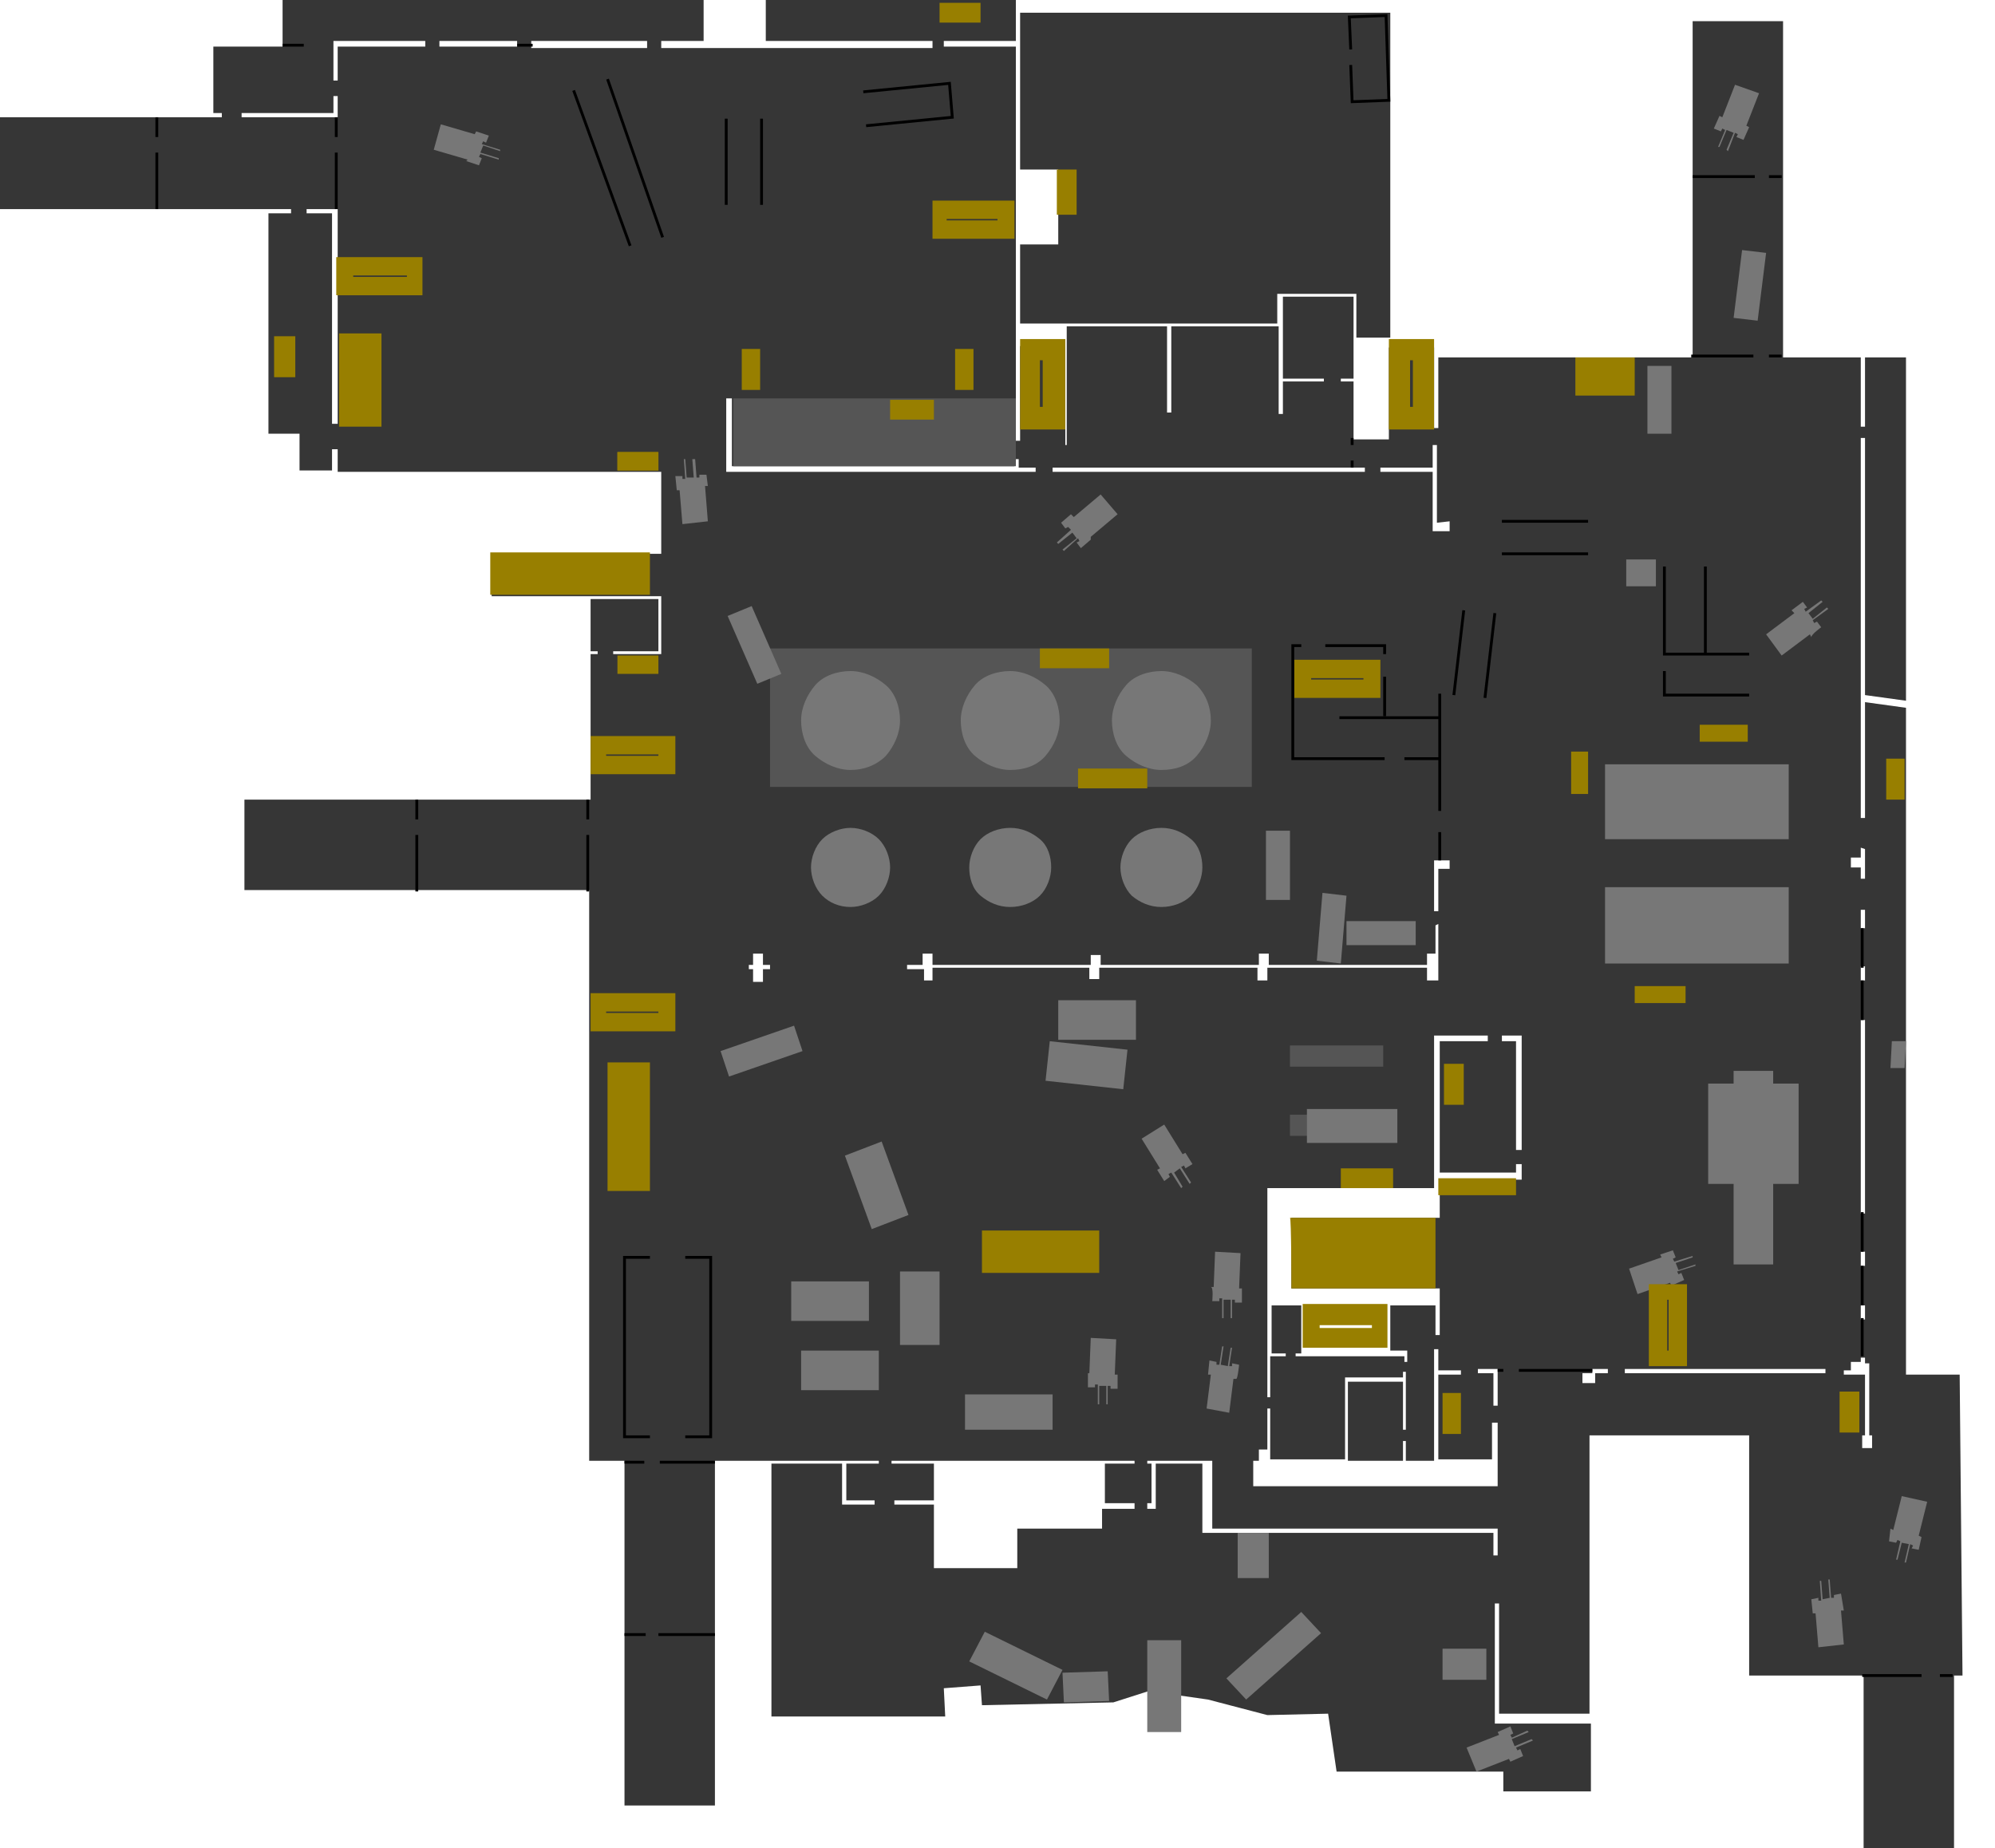
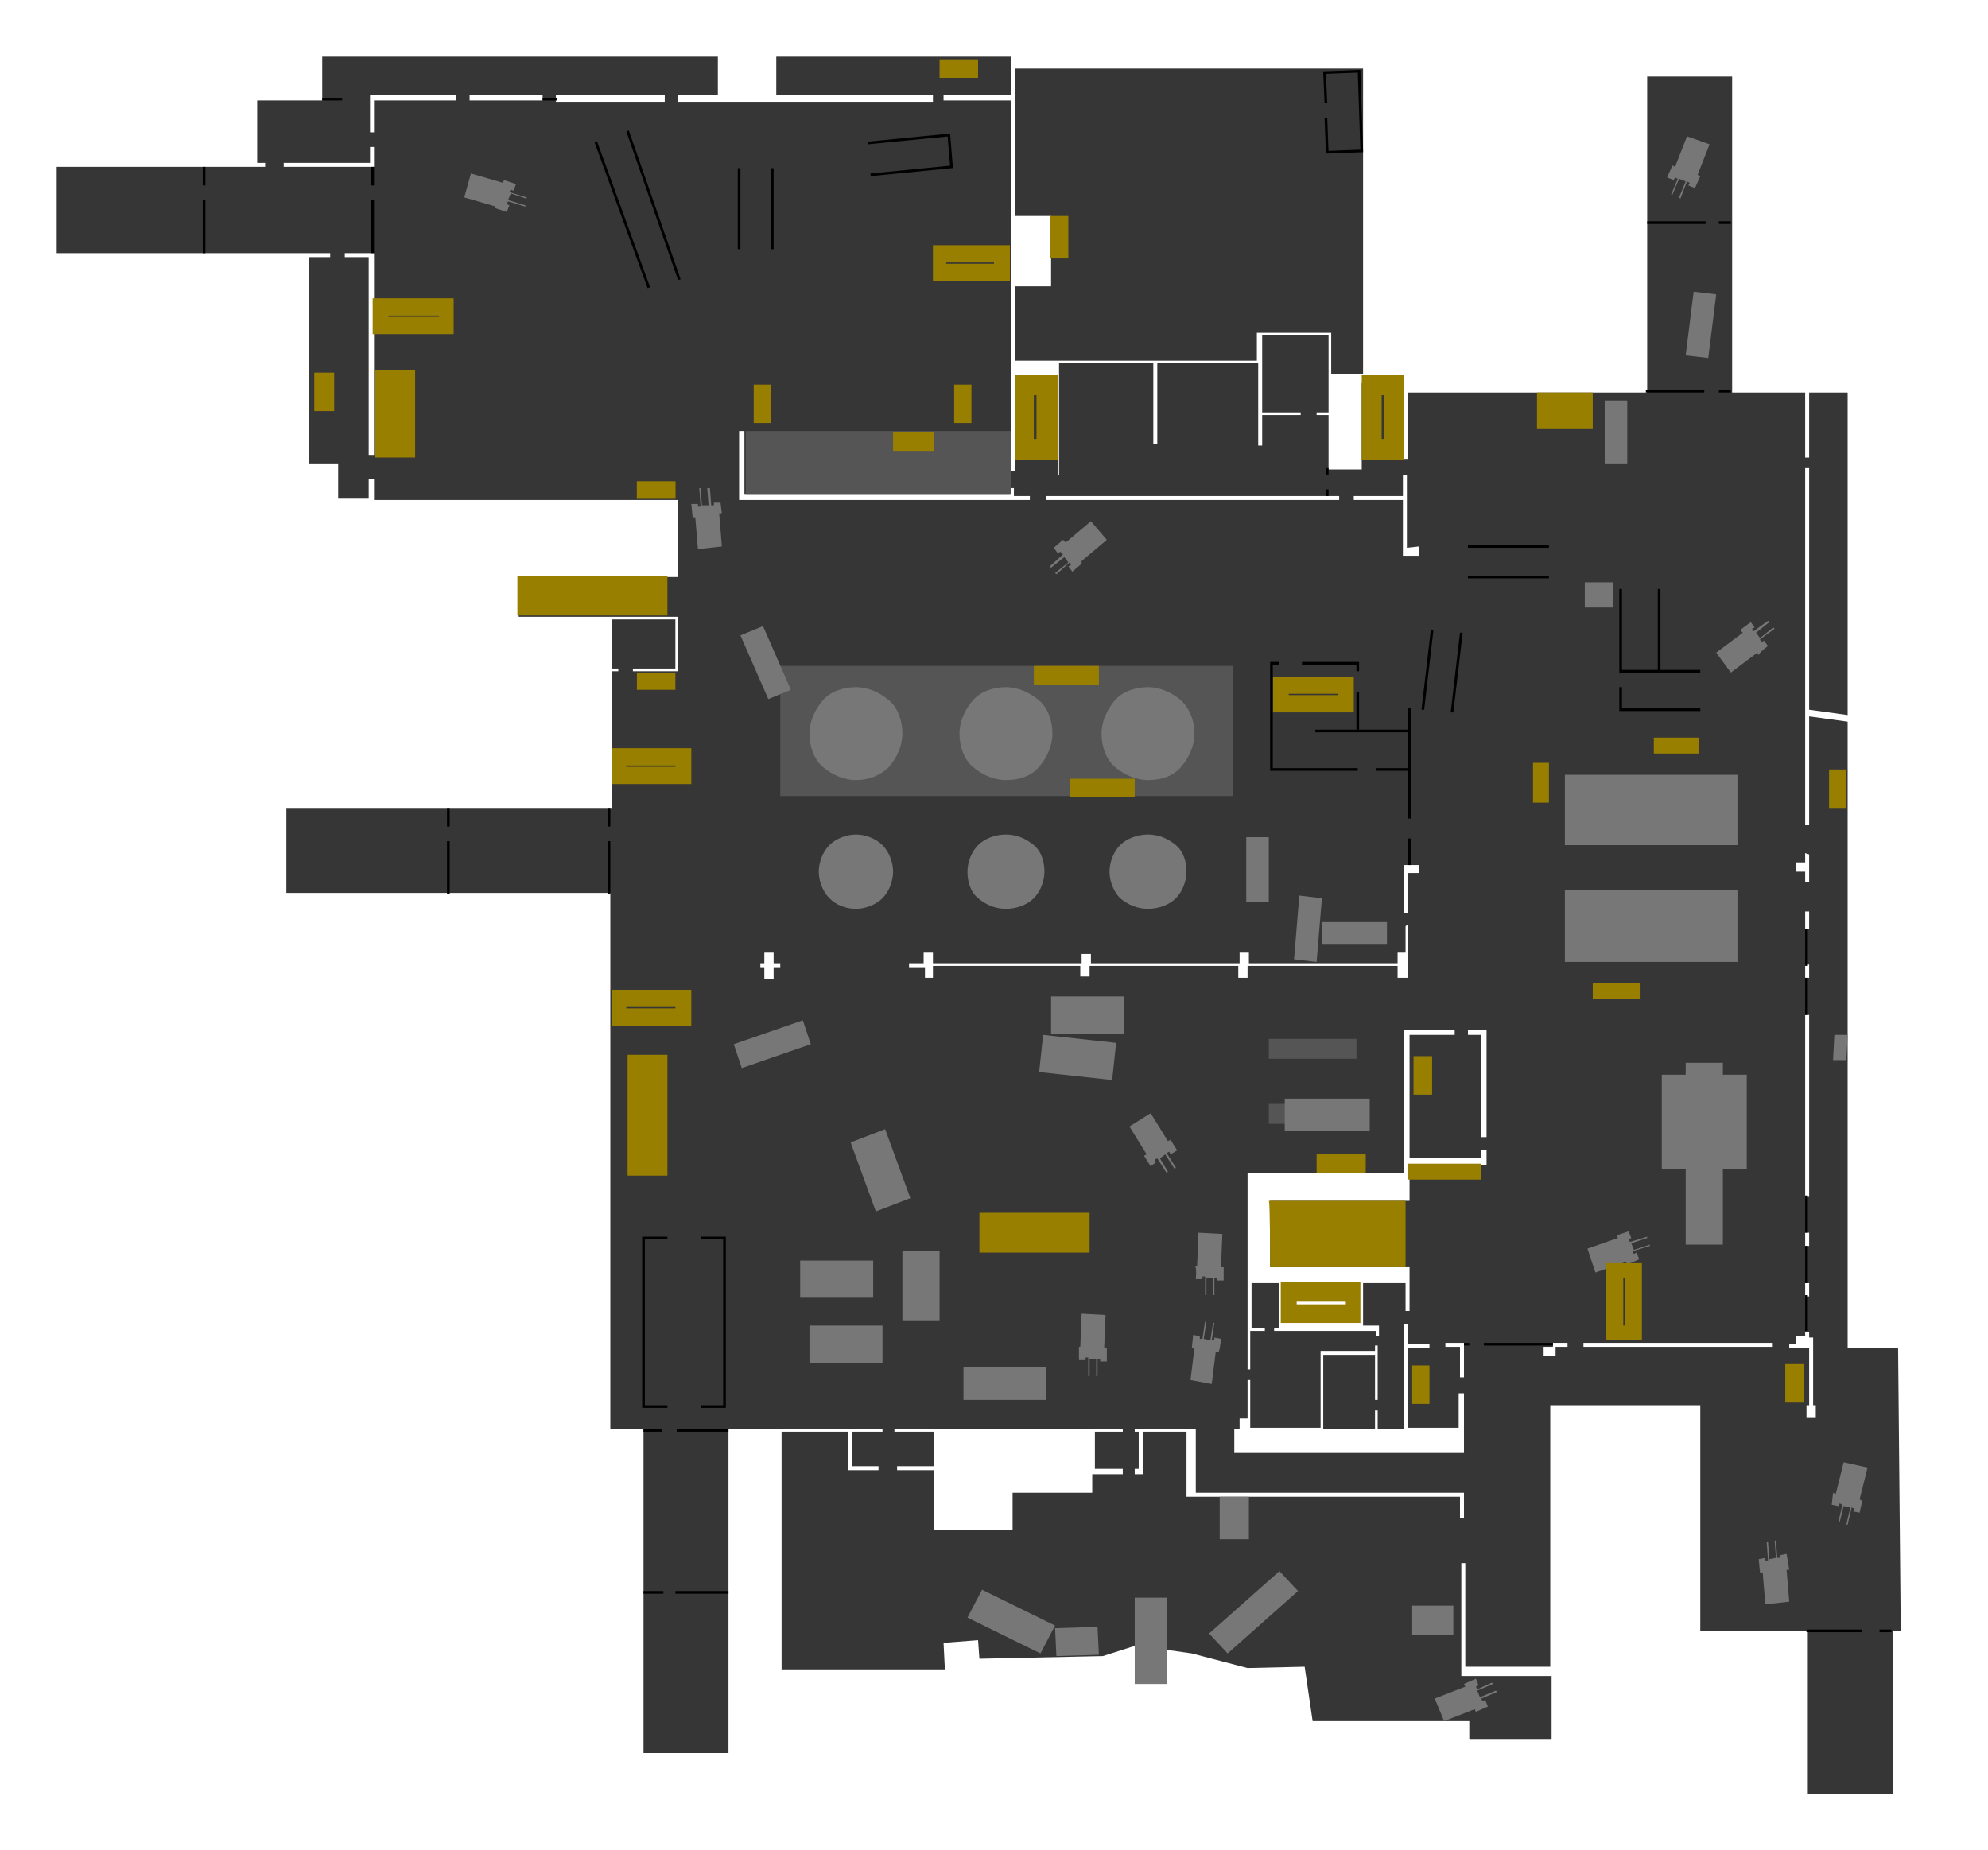
- <svg xmlns="http://www.w3.org/2000/svg" version="1.1" id="Discord.gg-_x40_marazm" x="0px" y="0px" viewBox="0 0 141.2 130.8" style="enable-background:new 0 0 141.2 130.8;" xml:space="preserve">
-   <style type="text/css">
- 	.st0{fill:#363636;}
- 	.st1{fill:#555555;}
- 	.st2{fill:#777777;}
- 	.st3{fill:#987F00;}
- 	.st4{fill:none;stroke:#000000;stroke-width:0.2;}
- </style>
+ <svg xmlns="http://www.w3.org/2000/svg" id="Discord.gg-_x40_marazm" version="1.1" viewBox="0 0 898.46 836.06">
+   <defs>
+     <style>
+       .st0 {
+         fill: #777;
+       }
+ 
+       .st1 {
+         fill: none;
+         stroke: #000;
+         stroke-width: 1.2px;
+       }
+ 
+       .st2 {
+         fill: #987f00;
+       }
+ 
+       .st3 {
+         fill: #363636;
+       }
+ 
+       .st4 {
+         fill: #555;
+       }
+     </style>
+   </defs>
  <g id="Ground_Floor">
    <g id="Floor">
-       <path class="st0" d="M138.7,97.3h-3.8V50.1l-2.9-0.4v8.2h-0.3V41.4V31h0.3v18.2l2.9,0.4V25.3H132v4.9h-0.3v-4.9h-5.5V1.5h-6.4    v23.8h-18v5h-0.3v-5.7h-3.2v6.5h-2.5V27h-0.9v-0.2h0.9v-5.8h-5v5.8h2.9V27h-2.9v2.3h-0.3v-6.2h-7.6v6.1h-0.3v-6.1h-7.1v8.4h-0.1    v-7h-3.2v6.7h-0.3V3.3h-5.1V2.9h5.1V0H54.2v2.9h11.8v0.5h-6.5H46.8V2.9h3V0H20v3.3h-4.9V8h0.6v0.3H0v6.5h20.6v0.3H19v15.6h2.2v2.6    h2.3v-1.5h0.4v1.6h11.4h11.5v5.8h-6l-6,0v3h6h6v4.1h-3.4v-0.2h3.2v-3.7h-4.8v3.7h0.5v0.2h-0.5v10.3H17.3V63h24.4l0,20.3v20.1h2.5    v24.4h6.4v-24.4h11.6v0.2h-2.3v2.6h2v0.3h-2.3v-2.9h-5v17.9h12.3l-0.1-2l2.6-0.2l0.1,1.4l9.3-0.2l2.5-0.8l4.2,0.6l4.2,1.1l4.3-0.1    l0.6,4.1h11.8v1.4h6.2V122h-6.8v-8.5h0.3v7.8h6.4l0-19.7h5.7l5.6,0l0,8.5v8.5h8.1v12.3h6.4v-12.3h0.6L138.7,97.3L138.7,97.3z     M132.5,101.6v0.9h-0.7v-0.9h0.2v-4.3h-1.5V97h0.5v-0.6h0.7v-0.3h0.3v0.4h0.3V99l0,2.6H132.5L132.5,101.6z M132,60.1v2.1h-0.3    v-0.8H131v-0.7h0.7v-0.7L132,60.1L132,60.1z M132,64.4v1.3h-0.3v-1.3H132z M132,68.4v1h-0.3v-1H132z M132,72.2v13.7h-0.3V72.2H132    z M132,88.6v1h-0.3v-1H132z M132,92.4v1l-0.3,0v-1L132,92.4L132,92.4z M129.2,96.9v0.3h-14.2v-0.3h7.1L129.2,96.9L129.2,96.9z     M113.8,96.9v0.3h-0.9v0.7H112v-0.7h0.7v-0.3H113.8L113.8,96.9z M107.7,82.4l0,1.1h-3l-2.8,0v2.7H91.4v5h10.5v3.3h-0.3v-2.1h-3.2    v3.2h1.2v0.8h-0.2v-0.4h-7.7v-0.2h0.4v-3.4H90v3.4H91v0.2h-1.1v2.9h-0.2V84.1h11.8V73.3h3.8v0.4h-3.4V83h5.4v-0.6L107.7,82.4    L107.7,82.4z M107.7,73.3l0,8.1h-0.4v-7.7h-1v-0.4L107.7,73.3L107.7,73.3z M106,96.9v2.6h-0.3v-2.3h-1.1v-0.3    C104.6,96.9,106,96.9,106,96.9z M106,100.7v4.5H88.7v-1.8h0.4v-0.8h0.6v-2.9h0.2v3.6h5.3v-5.8h4.1v-0.4h0.2v4.1h-0.2v-3.4h-3.9    v5.6h3.9V102h0.2v1.4h2v-7.9h0.3v1.5h1.6v0.3h-1.6v6h3.8v-2.6H106L106,100.7z M106,108.2v1.9h-0.3v-1.6H85.1v-4.9h-3.3v3.2h-0.6    v-0.4h0.3v-2.8h-0.3v-0.2h4.6v2.6v2.2L106,108.2L106,108.2z M102.6,36.9v0.7l-0.6,0h-0.6v-4.2h-3.7v-0.3h3.7v-1.6h0.3v5.5    L102.6,36.9L102.6,36.9z M102.6,60.8v0.7h-0.8v3h-0.3v-3.6H102.6L102.6,60.8z M101.8,65.4v4H101v-0.9H89.7v0.9h-0.7v-0.9H77.8v0.8    h-0.7v-0.8H66v0.9l-0.3,0h-0.3V69v-0.4h-1.2v-0.3h1.1v-0.8H66v0.8h11.2v-0.7h0.7v0.7h11.2v-0.8h0.7v0.8H101v-0.8h0.6v-2    L101.8,65.4L101.8,65.4z M98.4,0.9H72.2V12h2.7v5.3h-2.7v5.6h18.2v-2.1H96v3.1h2.4C98.4,23.8,98.4,0.9,98.4,0.9z M96.6,33.1v0.3    H74.5v-0.3h3h16.2H96.6z M80.3,103.4v0.2h-2.1v2.8h2.1v0.4H78v1.4h-6v2.8h-5.9v-4.5h-2.8v-0.3h2.8v-2.6h-3v-0.2h5.1    C68.2,103.4,80.3,103.4,80.3,103.4z M73.3,33.1v0.3h-0.7l-0.7,0l-10.2,0H51.4v-5.2l0.2,0h0.2V33h20v-0.5h0.3v0.6H73.3z M54.5,68.3    v0.3H54v0.9h-0.7v-0.9h-0.3v-0.3h0.3v-0.8H54v0.8H54.5z M45.8,2.9v0.5h-4.1h-4.1V2.9L45.8,2.9L45.8,2.9z M36.6,2.9v0.4h-5.5V2.9    H36.6z M30.1,2.9v0.4H27h-3.1v2.4h-0.3V2.9L30.1,2.9L30.1,2.9z M23.9,6.8v1.5h-6.8V8h6.5V6.8L23.9,6.8L23.9,6.8z M23.9,14.8V30    h-0.4V15.1h-1.8v-0.3L23.9,14.8L23.9,14.8z" />
+       <path class="st3" d="M857.83,609.43h-22.8v-283.2l-17.4-2.4v49.2h-1.8v-161.4h1.8v109.2l17.4,2.4v-145.8h-17.4v29.4h-1.8v-29.4h-33V34.63h-38.4v142.8h-108v30h-1.8v-34.2h-19.2v39h-15v-24.6h-5.4v-1.2h5.4v-34.8h-30v34.8h17.4v1.2h-17.4v13.8h-1.8v-37.2h-45.6v36.6h-1.8v-36.6h-42.6v50.4h-.6v-42h-19.2v40.2h-1.8V45.43h-30.6v-2.4h30.6v-17.4h-106.2v17.4h70.8v3h-115.2v-3h18v-17.4h-178.8v19.8h-29.4v28.2h3.6v1.8H25.63v39h123.6v1.8h-9.6v93.6h13.2v15.6h13.8v-9h2.4v9.6h137.4v34.8h-72v18h72v24.6h-20.4v-1.2h19.2v-22.2h-28.8v22.2h3v1.2h-3v61.8h-147v38.4h146.4v242.4h15v146.4h38.4v-146.4h69.6v1.2h-13.8v15.6h12v1.8h-13.8v-17.4h-30v107.4h73.8l-.6-12,15.6-1.2.6,8.4,55.8-1.2,15-4.8,25.2,3.6,25.2,6.6,25.8-.6,3.6,24.6h70.8v8.4h37.2v-28.8h-40.8v-51h1.8v46.8h38.4v-118.2h67.8v102h48.6v73.8h38.4v-73.8h3.6l-1.2-127.8h0ZM820.63,635.23v5.4h-4.2v-5.4h1.2v-25.8h-9v-1.8h3v-3.6h4.2v-1.8h1.8v2.4h1.8v30.6h1.2ZM817.63,386.23v12.6h-1.8v-4.8h-4.2v-4.2h4.2v-4.2l1.8.6h0ZM817.63,412.03v7.8h-1.8v-7.8h1.8ZM817.63,436.03v6h-1.8v-6h1.8ZM817.63,458.83v82.2h-1.8v-82.2h1.8ZM817.63,557.23v6h-1.8v-6h1.8ZM817.63,580.03v6h-1.8v-6h1.8ZM800.83,607.03v1.8h-85.2v-1.8h85.2ZM708.43,607.03v1.8h-5.4v4.2h-5.4v-4.2h4.2v-1.8h6.6ZM671.83,520.03v6.6h-34.8v16.2h-63v30h63v19.8h-1.8v-12.6h-19.2v19.2h7.2v4.8h-1.2v-2.4h-46.2v-1.2h2.4v-20.4h-12.6v20.4h6v1.2h-6.6v17.4h-1.2v-88.8h70.8v-64.8h22.8v2.4h-20.4v55.8h32.4v-3.6h2.4ZM671.83,465.43v48.6h-2.4v-46.2h-6v-2.4h8.4ZM661.63,607.03v15.6h-1.8v-13.8h-6.6v-1.8s8.4,0,8.4,0ZM661.63,629.83v27h-103.8v-10.8h2.4v-4.8h3.6v-17.4h1.2v21.6h31.8v-34.8h24.6v-2.4h1.2v24.6h-1.2v-20.4h-23.4v33.6h23.4v-8.4h1.2v8.4h12v-47.4h1.8v9h9.6v1.8h-9.6v36h22.8v-15.6h2.4ZM661.63,674.83v11.4h-1.8v-9.6h-123.6v-29.4h-19.8v19.2h-3.6v-2.4h1.8v-16.8h-1.8v-1.2h27.6v28.8h121.2ZM641.23,247.03v4.2h-7.2v-25.2h-22.2v-1.8h22.2v-9.6h1.8v33l5.4-.6h0ZM641.23,390.43v4.2h-4.8v18h-1.8v-21.6h6.6v-.6ZM636.43,418.03v24h-4.8v-5.4h-67.8v5.4h-4.2v-5.4h-67.2v4.8h-4.2v-4.8h-66.6v5.4h-3.6v-4.8h-7.2v-1.8h6.6v-4.8h4.2v4.8h67.2v-4.2h4.2v4.2h67.2v-4.8h4.2v4.8h67.2v-4.8h3.6v-12l1.2-.6h0ZM616.03,31.03h-157.2v66.6h16.2v31.8h-16.2v33.6h109.2v-12.6h33.6v18.6h14.4V31.03ZM605.23,224.23v1.8h-132.6v-1.8h132.6ZM507.43,646.03v1.2h-12.6v16.8h12.6v2.4h-13.8v8.4h-36v16.8h-35.4v-27h-16.8v-1.8h16.8v-15.6h-18v-1.2h30.6s72.6,0,72.6,0ZM465.43,224.23v1.8h-131.4v-31.2h2.4v28.8h120v-3h1.8v3.6h7.2ZM352.63,435.43v1.8h-3v5.4h-4.2v-5.4h-1.8v-1.8h1.8v-4.8h4.2v4.8h3ZM300.43,43.03v3h-49.2v-3h49.2ZM245.23,43.03v2.4h-33v-2.4h33ZM206.23,43.03v2.4h-37.2v14.4h-1.8v-16.8h39ZM169.03,66.43v9h-40.8v-1.8h39v-7.2h1.8ZM169.03,114.43v91.2h-2.4v-89.4h-10.8v-1.8h13.2Z" />
    </g>
    <g id="Ledge">
-       <path class="st1" d="M88.6,45.9v9.8H54.5v-9.8H88.6z" />
-       <path class="st1" d="M97.9,78.9v1.5h-6.6v-1.5H97.9z" />
-       <path class="st1" d="M97.9,74v1.5h-6.6V74H97.9z" />
-       <path class="st1" d="M71.9,33h-20v-4.8h20V33z" />
+       <path class="st4" d="M557.23,301.03v58.8h-204.6v-58.8h204.6Z" />
+       <path class="st4" d="M613.03,499.03v9h-39.6v-9h39.6Z" />
+       <path class="st4" d="M613.03,469.63v9h-39.6v-9h39.6Z" />
+       <path class="st4" d="M457.03,223.63h-120v-28.8h120v28.8Z" />
    </g>
    <g id="Obstacles">
-       <path class="st2" d="M118.3,25.9v4.8h-1.7v-4.8H118.3z" />
-       <path class="st2" d="M126.6,62.8v5.4h-13v-5.4C113.6,62.8,126.6,62.8,126.6,62.8z" />
-       <path class="st2" d="M117.2,39.6v1.9h-2.1v-1.9H117.2z" />
-       <path class="st2" d="M80.4,70.8v2.8h-5.5v-2.8H80.4z" />
-       <path class="st2" d="M79.8,74.3l-0.3,2.8L74,76.5l0.3-2.8L79.8,74.3z" />
-       <path class="st2" d="M64.3,86l-2.6,1l-1.9-5.2l2.6-1L64.3,86z" />
-       <path class="st2" d="M61.5,90.7v2.8H56v-2.8H61.5z" />
-       <path class="st2" d="M62.2,95.6v2.8h-5.5v-2.8H62.2z" />
-       <path class="st2" d="M66.5,90v5.2h-2.8V90H66.5z" />
-       <path class="st2" d="M74.5,101.2v-2.5h-6.2v2.5H74.5z" />
-       <path class="st2" d="M51.6,76.2l5.2-1.8l-0.6-1.8L51,74.4L51.6,76.2z" />
-       <path class="st2" d="M53.6,48.4l-2.1-4.8l1.7-0.7l2.1,4.8L53.6,48.4z" />
-       <path class="st2" d="M134.9,73.7c0,0.2-0.1,1.9-0.1,1.9l-1,0l0.1-1.9L134.9,73.7z" />
-       <path class="st2" d="M124.4,22.7l-1.7-0.2l0.6-4.8l1.7,0.2L124.4,22.7z" />
-       <path class="st2" d="M89.6,58.8l0,4.9h1.7l0-4.9L89.6,58.8L89.6,58.8z" />
-       <path class="st2" d="M94.9,68.2l0.4-4.8l-1.7-0.2L93.2,68L94.9,68.2z" />
-       <path class="st2" d="M100.2,65.2l-4.9,0v1.7l4.9,0L100.2,65.2L100.2,65.2z" />
-       <path class="st2" d="M126.6,54.1v5.3h-13v-5.3H126.6z" />
-       <path class="st2" d="M87.7,96.6l-0.5-0.1l0,0.2l-0.2,0l0.2-1.3l-0.1,0l-0.2,1.3l-0.5-0.1l0.2-1.3l-0.1,0l-0.2,1.3l-0.2,0l0-0.2    l-0.5-0.1l-0.1,1l0.2,0l-0.3,2.4L87,100l0.3-2.4l0.2,0C87.6,97.6,87.7,96.6,87.7,96.6z" />
-       <path class="st2" d="M77,98.2h0.5V98h0.2l0,1.4h0.1l0-1.3h0.5l0,1.3h0.1l0-1.3h0.2v0.2l0.5,0l0-1h-0.2l0.1-2.5l-1.8-0.1l-0.1,2.5    H77C77,97.3,77,98.2,77,98.2z" />
-       <path class="st2" d="M85.8,92.1h0.5v-0.2h0.2l0,1.4h0.1l0-1.3h0.5l0,1.3h0.1l0-1.3h0.2v0.2l0.5,0l0-1h-0.2l0.1-2.5l-1.8-0.1    l-0.1,2.5h-0.2C85.9,91.1,85.8,92.1,85.8,92.1z" />
-       <path class="st2" d="M82.4,83.6l0.4-0.3l-0.1-0.2l0.2-0.1l0.7,1.1l0.1-0.1L83.1,83l0.4-0.3l0.7,1.1l0.1-0.1l-0.7-1.1l0.2-0.1    l0.1,0.2l0.5-0.3l-0.5-0.8l-0.2,0.1l-1.3-2.1l-1.6,1l1.3,2.1l-0.2,0.1L82.4,83.6L82.4,83.6z" />
-       <path class="st2" d="M50,33.6l-0.5,0l0,0.2l-0.2,0l-0.1-1.3H49l0.1,1.3l-0.5,0l-0.1-1.3h-0.1l0.1,1.4l-0.2,0l0-0.2l-0.5,0l0.1,1    l0.2,0l0.2,2.4l1.8-0.2l-0.2-2.5l0.2,0L50,33.6L50,33.6z" />
-       <path class="st2" d="M33.9,11.7l0.2-0.5l-0.2-0.1l0.1-0.2l1.3,0.4l0-0.1L34,10.8l0.2-0.5l1.2,0.4l0-0.1l-1.3-0.4l0.1-0.2l0.2,0.1    l0.2-0.5l-0.9-0.3l-0.1,0.2l-2.4-0.7l-0.5,1.8l2.4,0.7L33,11.4L33.9,11.7L33.9,11.7z" />
-       <path class="st2" d="M130.3,112.8l-0.5,0.1l0,0.2l-0.2,0l-0.1-1.3h-0.1l0.1,1.3l-0.5,0.1l-0.1-1.3h-0.1l0.1,1.4l-0.2,0l0-0.2    l-0.5,0.1l0.1,1l0.2,0l0.2,2.4l1.8-0.2l-0.2-2.4l0.2,0L130.3,112.8L130.3,112.8z" />
-       <path class="st2" d="M133.7,109.1l0.5,0.1l0.1-0.2l0.2,0.1l-0.3,1.3l0.1,0l0.3-1.2l0.5,0.1l-0.3,1.3l0.1,0l0.3-1.3l0.2,0.1    l-0.1,0.2l0.5,0.1l0.2-0.9l-0.2-0.1l0.6-2.4l-1.8-0.4l-0.6,2.4l-0.2-0.1L133.7,109.1L133.7,109.1z" />
-       <path class="st2" d="M98.9,78.5v2.4h-6.4v-2.4H98.9z" />
-       <path class="st2" d="M75.1,37l0.3,0.4l0.2-0.1l0.2,0.2l-1,0.9l0.1,0.1l1-0.8l0.3,0.4l-1,0.8l0.1,0.1l1-0.9l0.1,0.2l-0.2,0.1    l0.3,0.4l0.7-0.6L77.2,38l1.9-1.6L77.9,35L76,36.6l-0.2-0.2L75.1,37L75.1,37z" />
-       <path class="st2" d="M121.3,9.1l0.5,0.2l0.1-0.2l0.2,0.1l-0.5,1.2l0.1,0l0.5-1.2l0.5,0.2l-0.5,1.2l0.1,0.1l0.5-1.3l0.2,0.1    l-0.1,0.2l0.5,0.2l0.4-0.9l-0.2-0.1l0.9-2.3L122.8,6l-0.9,2.3l-0.2-0.1L121.3,9.1L121.3,9.1z" />
-       <path class="st2" d="M128.9,44.4l-0.3-0.4l-0.2,0.1l-0.1-0.2l1.1-0.8l-0.1-0.1l-1,0.8l-0.3-0.4l1-0.8l-0.1-0.1l-1.1,0.8l-0.1-0.2    l0.2-0.1l-0.3-0.4l-0.8,0.6l0.2,0.2l-2,1.5l1.1,1.5l2-1.5l0.1,0.2C128.2,44.9,128.9,44.4,128.9,44.4z" />
-       <path class="st2" d="M119.2,90.6l-0.2-0.5l-0.2,0.1l-0.1-0.2l1.3-0.4l0-0.1l-1.2,0.4l-0.2-0.5l1.2-0.4l0-0.1l-1.3,0.4l-0.1-0.2    l0.2-0.1l-0.2-0.5l-0.9,0.3l0.1,0.2l-2.3,0.8l0.6,1.8l2.3-0.8l0.1,0.2L119.2,90.6L119.2,90.6z" />
-       <path class="st2" d="M107.8,124.3l-0.2-0.5l-0.2,0.1l-0.1-0.2l1.2-0.5l-0.1-0.1l-1.2,0.5l-0.2-0.5l1.2-0.5l-0.1-0.1L107,123    l-0.1-0.2l0.2-0.1l-0.2-0.5l-0.9,0.4l0.1,0.2l-2.3,0.9l0.7,1.7l2.3-0.9l0.1,0.2L107.8,124.3L107.8,124.3z" />
-       <path class="st2" d="M69.7,115.5l5.5,2.7l-1.1,2.1l-5.5-2.7L69.7,115.5z" />
-       <path class="st2" d="M83.6,116.1v6.5h-2.4v-6.5H83.6z" />
-       <path class="st2" d="M89.8,108.5v3.2h-2.2v-3.2H89.8z" />
-       <path class="st2" d="M92.1,114.1l1.4,1.5l-5.3,4.7l-1.4-1.5L92.1,114.1z" />
-       <path class="st2" d="M102.1,116.7h3.1v2.2h-3.1V116.7z" />
-       <path class="st2" d="M78.4,118.3l-3.2,0.1l0.1,2.1l3.2-0.1L78.4,118.3z" />
+       <path class="st0" d="M735.43,181.03v28.8h-10.2v-28.8s10.2,0,10.2,0Z" />
+       <path class="st0" d="M785.23,402.43v32.4h-78v-32.4s78,0,78,0Z" />
+       <path class="st0" d="M728.83,263.23v11.4h-12.6v-11.4h12.6Z" />
+       <path class="st0" d="M508.03,450.43v16.8h-33v-16.8h33Z" />
+       <path class="st0" d="M504.43,471.43l-1.8,16.8-33-3.6,1.8-16.8,33,3.6Z" />
+       <path class="st0" d="M411.43,541.63l-15.6,6-11.4-31.2,15.6-6,11.4,31.2Z" />
+       <path class="st0" d="M394.63,569.83v16.8h-33v-16.8h33Z" />
+       <path class="st0" d="M398.83,599.23v16.8h-33v-16.8h33Z" />
+       <path class="st0" d="M424.63,565.63v31.2h-16.8v-31.2h16.8Z" />
+       <path class="st0" d="M472.63,632.83v-15h-37.2v15h37.2Z" />
+       <path class="st0" d="M335.23,482.83l31.2-10.8-3.6-10.8-31.2,10.8,3.6,10.8Z" />
+       <path class="st0" d="M347.23,316.03l-12.6-28.8,10.2-4.2,12.6,28.8-10.2,4.2Z" />
+       <path class="st0" d="M835.03,467.83c0,1.2-.6,11.4-.6,11.4h-6l.6-11.4h6Z" />
+       <path class="st0" d="M772.03,161.83l-10.2-1.2,3.6-28.8,10.2,1.2-3.6,28.8Z" />
+       <path class="st0" d="M563.23,378.43v29.4h10.2v-29.4h-10.2Z" />
+       <path class="st0" d="M595.03,434.83l2.4-28.8-10.2-1.2-2.4,28.8,10.2,1.2Z" />
+       <path class="st0" d="M626.83,416.83h-29.4v10.2h29.4v-10.2h0Z" />
+       <path class="st0" d="M785.23,350.23v31.8h-78v-31.8h78Z" />
+       <path class="st0" d="M551.83,605.23l-3-.6v1.2h-1.2l1.2-7.8h-.6l-1.2,7.8-3-.6,1.2-7.8h-.6l-1.2,7.8h-1.2v-1.2l-3-.6-.6,6h1.2l-1.8,14.4,9.6,1.8,1.8-14.4h1.2c.6,0,1.2-6,1.2-6Z" />
+       <path class="st0" d="M487.63,614.83h3v-1.2h1.2v8.4h.6v-7.8h3v7.8h.6v-7.8h1.2v1.2h3v-6h-1.2l.6-15-10.8-.6-.6,15h-.6v6Z" />
+       <path class="st0" d="M540.43,578.23h3v-1.2h1.2v8.4h.6v-7.8h3v7.8h.6v-7.8h1.2v1.2h3v-6h-1.2l.6-15-10.8-.6-.6,15h-1.2c1.2,0,.6,6,.6,6Z" />
+       <path class="st0" d="M520.03,527.23l2.4-1.8-.6-1.2,1.2-.6,4.2,6.6.6-.6-3.6-6,2.4-1.8,4.2,6.6.6-.6-4.2-6.6,1.2-.6.6,1.2,3-1.8-3-4.8-1.2.6-7.8-12.6-9.6,6,7.8,12.6-1.2.6,3,4.8h0Z" />
+       <path class="st0" d="M325.63,227.23h-3v1.2h-1.2l-.6-7.8h-1.2l.6,7.8h-3l-.6-7.8h-.6l.6,8.4h-1.2v-1.2h-3l.6,6h1.2l1.2,14.4,10.8-1.2-1.2-15h1.2l-.6-4.8h0Z" />
+       <path class="st0" d="M229.03,95.83l1.2-3-1.2-.6.6-1.2,7.8,2.4v-.6l-7.8-2.4,1.2-3,7.2,2.4v-.6l-7.8-2.4.6-1.2,1.2.6,1.2-3-5.4-1.8-.6,1.2-14.4-4.2-3,10.8,14.4,4.2-.6.6,5.4,1.8h0Z" />
+       <path class="st0" d="M807.43,702.43l-3,.6v1.2h-1.2l-.6-7.8h-.6l.6,7.8-3,.6-.6-7.8h-.6l.6,8.4h-1.2v-1.2l-3,.6.6,6h1.2l1.2,14.4,10.8-1.2-1.2-14.4h1.2l-1.2-7.2h0Z" />
+       <path class="st0" d="M827.83,680.23l3,.6.6-1.2,1.2.6-1.8,7.8h.6l1.8-7.2,3,.6-1.8,7.8h.6l1.8-7.8,1.2.6-.6,1.2,3,.6,1.2-5.4-1.2-.6,3.6-14.4-10.8-2.4-3.6,14.4-1.2-.6-.6,5.4h0Z" />
+       <path class="st0" d="M619.03,496.63v14.4h-38.4v-14.4h38.4Z" />
+       <path class="st0" d="M476.23,247.63l1.8,2.4,1.2-.6,1.2,1.2-6,5.4.6.6,6-4.8,1.8,2.4-6,4.8.6.6,6-5.4.6,1.2-1.2.6,1.8,2.4,4.2-3.6v-1.2l11.4-9.6-7.2-8.4-11.4,9.6-1.2-1.2-4.2,3.6h0Z" />
+       <path class="st0" d="M753.43,80.23l3,1.2.6-1.2,1.2.6-3,7.2h.6l3-7.2,3,1.2-3,7.2.6.6,3-7.8,1.2.6-.6,1.2,3,1.2,2.4-5.4-1.2-.6,5.4-13.8-10.2-3.6-5.4,13.8-1.2-.6-2.4,5.4h0Z" />
+       <path class="st0" d="M799.03,292.03l-1.8-2.4-1.2.6-.6-1.2,6.6-4.8-.6-.6-6,4.8-1.8-2.4,6-4.8-.6-.6-6.6,4.8-.6-1.2,1.2-.6-1.8-2.4-4.8,3.6,1.2,1.2-12,9,6.6,9,12-9,.6,1.2c0-1.2,4.2-4.2,4.2-4.2Z" />
+       <path class="st0" d="M740.83,569.23l-1.2-3-1.2.6-.6-1.2,7.8-2.4v-.6l-7.2,2.4-1.2-3,7.2-2.4v-.6l-7.8,2.4-.6-1.2,1.2-.6-1.2-3-5.4,1.8.6,1.2-13.8,4.8,3.6,10.8,13.8-4.8.6,1.2,5.4-2.4h0Z" />
+       <path class="st0" d="M672.43,771.43l-1.2-3-1.2.6-.6-1.2,7.2-3-.6-.6-7.2,3-1.2-3,7.2-3-.6-.6-6.6,3-.6-1.2,1.2-.6-1.2-3-5.4,2.4.6,1.2-13.8,5.4,4.2,10.2,13.8-5.4.6,1.2,5.4-2.4h0Z" />
+       <path class="st0" d="M443.83,718.63l33,16.2-6.6,12.6-33-16.2,6.6-12.6Z" />
+       <path class="st0" d="M527.23,722.23v39h-14.4v-39h14.4Z" />
+       <path class="st0" d="M564.43,676.63v19.2h-13.2v-19.2h13.2Z" />
+       <path class="st0" d="M578.23,710.23l8.4,9-31.8,28.2-8.4-9,31.8-28.2Z" />
+       <path class="st0" d="M638.23,725.83h18.6v13.2h-18.6v-13.2Z" />
+       <path class="st0" d="M496.03,735.43l-19.2.6.6,12.6,19.2-.6-.6-12.6Z" />
    </g>
    <g id="Stairs">
      <g id="Stairs-down">
-         <path id="stair-1" class="st3" d="M45.9,39.1H34.7v3h11.3V39.1z" />
-         <path id="stair-2" class="st3" d="M27,30.2v-6.6h-3v6.6H27z" />
-         <path id="stair-3" class="st3" d="M20.9,23.8v2.9h-1.5v-2.9H20.9z" />
-         <path id="stair-4" class="st3" d="M66.1,28.3H63v1.4h3.1V28.3z" />
-         <path id="stair-7" class="st3" d="M46,75.2l0,9.1h-3l0-9.1L46,75.2L46,75.2z" />
-         <path id="stair-8" class="st3" d="M77.8,87.1h-8.3v3h8.3V87.1z" />
-         <path id="stair-220" class="st3" d="M91.3,86.2h10.3v5H91.4C91.4,91.1,91.4,86.2,91.3,86.2z" />
-         <path id="stair-221" class="st3" d="M102.1,98.6v2.9h1.3v-2.9H102.1z" />
-         <path id="stair-222" class="st3" d="M131.6,98.5h-1.4v2.9h1.4V98.5z" />
-         <path id="stair-223" class="st3" d="M78.5,45.9v1.4h-4.9v-1.4H78.5z" />
-         <path id="stair-224" class="st3" d="M81.2,54.4v1.4h-4.9v-1.4H81.2z" />
-         <path id="stair-136" class="st3" d="M134.8,53.7v2.9h-1.3v-2.9H134.8z" />
-         <path id="stair-140" class="st3" d="M46.6,33.3v-1.3h-2.9v1.3H46.6z" />
-         <path id="stair-138" class="st3" d="M111.2,53.2v3h1.2v-3H111.2z" />
-         <path id="stair-139" class="st3" d="M103.6,78.2v-2.9h-1.4v2.9H103.6z" />
-         <path id="stair-143" class="st3" d="M66.5,0.2h2.9v1.4h-2.9V0.2z" />
+         <path id="stair-1" class="st2" d="M301.03,260.23h-67.2v18h67.8v-18h-.6Z" />
+         <path id="stair-2" class="st2" d="M187.63,206.83v-39.6h-18v39.6h18Z" />
+         <path id="stair-3" class="st2" d="M151.03,168.43v17.4h-9v-17.4h9Z" />
+         <path id="stair-4" class="st2" d="M422.23,195.43h-18.6v8.4h18.6v-8.4Z" />
+         <path id="stair-7" class="st2" d="M301.63,476.83v54.6h-18v-54.6h18Z" />
+         <path id="stair-8" class="st2" d="M492.43,548.23h-49.8v18h49.8v-18Z" />
+         <path id="stair-220" class="st2" d="M573.43,542.83h61.8v30h-61.2c0-.6,0-30-.6-30Z" />
+         <path id="stair-221" class="st2" d="M638.23,617.23v17.4h7.8v-17.4h-7.8Z" />
+         <path id="stair-222" class="st2" d="M815.23,616.63h-8.4v17.4h8.4v-17.4Z" />
+         <path id="stair-223" class="st2" d="M496.63,301.03v8.4h-29.4v-8.4h29.4Z" />
+         <path id="stair-224" class="st2" d="M512.83,352.03v8.4h-29.4v-8.4h29.4Z" />
+         <path id="stair-136" class="st2" d="M834.43,347.83v17.4h-7.8v-17.4h7.8Z" />
+         <path id="stair-140" class="st2" d="M305.23,225.43v-7.8h-17.4v7.8h17.4Z" />
+         <path id="stair-138" class="st2" d="M692.83,344.83v18h7.2v-18h-7.2Z" />
+         <path id="stair-139" class="st2" d="M647.23,494.83v-17.4h-8.4v17.4h8.4Z" />
+         <path id="stair-143" class="st2" d="M424.63,26.83h17.4v8.4h-17.4v-8.4Z" />
      </g>
      <g id="Stairs-up">
-         <path id="stair-69" class="st3" d="M29.9,18.2h-6.1v2.7h6.1V18.2z M28.8,19.5v0.1H25v-0.1H28.8z" />
-         <path id="stair-96" class="st3" d="M71.8,14.2h-5.8v2.7h5.8V14.2z M70.6,15.5v0.1H67v-0.1H70.6z" />
-         <path id="stair-97" class="st3" d="M47.8,52.1h-6v2.7h6V52.1z M46.6,53.4v0.1h-3.7v-0.1H46.6z" />
-         <path id="stair-100" class="st3" d="M47.8,70.3h-6v2.7h6V70.3z M46.6,71.6v0.1h-3.7v-0.1H46.6z" />
-         <path id="stair-101" class="st3" d="M119.4,96.7v-5.8h-2.7v5.8H119.4z M118.1,95.6h-0.1V92h0.1V95.6z" />
-         <path id="stair-129" class="st3" d="M97.7,46.7h-6.1v2.7h6.1V46.7z M96.5,48v0.1h-3.7V48H96.5z" />
-         <path id="stair-62" class="st3" d="M111.5,28v-2.7h4.2V28" />
-         <path id="stair-127" class="st3" d="M101.5,30.3V24h-3.2v6.4H101.5z M100,28.8h-0.2v-3.3h0.2V28.8z" />
-         <path id="stair-128" class="st3" d="M75.4,30.3V24h-3.2v6.4H75.4z M73.8,28.8h-0.2v-3.3h0.2V28.8z" />
-         <path id="stair-63" class="st3" d="M53.8,24.7v2.9h-1.3v-2.9" />
-         <path id="stair-130" class="st3" d="M68.9,24.7v2.9h-1.3v-2.9" />
-         <path id="stair-131" class="st3" d="M98.6,84.1v-1.4l-3.7,0v1.4L98.6,84.1z" />
-         <path id="stair-132" class="st3" d="M101.8,83.4v1.2h5.5v-1.2H101.8z" />
-         <path id="stair-140-2" class="st3" d="M46.6,33.3v-1.3h-2.9v1.3H46.6z" />
-         <path id="stair-141" class="st3" d="M46.6,47.7v-1.3h-2.9v1.3H46.6z" />
-         <path id="stair-155" class="st3" d="M120.3,52.5h3.4v-1.2h-3.4V52.5z" />
-         <path id="stair-226" class="st3" d="M115.7,71h3.6v-1.2h-3.6V71z" />
-         <path id="stair-135" class="st3" d="M76.2,12v3.2h-1.4V12H76.2z" />
+         <path id="stair-69" class="st2" d="M205.03,134.83h-36.6v16.2h36.6v-16.2ZM198.43,142.63v.6h-22.8v-.6h22.8Z" />
+         <path id="stair-96" class="st2" d="M456.43,110.83h-34.8v16.2h34.8v-16.2ZM449.23,118.63v.6h-21.6v-.6h21.6Z" />
+         <path id="stair-97" class="st2" d="M312.43,338.23h-36v16.2h36v-16.2ZM305.23,346.03v.6h-22.2v-.6h22.2Z" />
+         <path id="stair-100" class="st2" d="M312.43,447.43h-36v16.2h36v-16.2ZM305.23,455.23v.6h-22.2v-.6h22.2Z" />
+         <path id="stair-101" class="st2" d="M742.03,605.83v-34.8h-16.2v34.8h16.2ZM734.23,599.23h-.6v-21.6h.6v21.6Z" />
+         <path id="stair-129" class="st2" d="M611.83,305.83h-36.6v16.2h36.6v-16.2ZM604.63,313.63v.6h-22.2v-.6h22.2Z" />
+         <path id="stair-62" class="st2" d="M694.63,193.63v-16.2h25.2v16.2" />
+         <path id="stair-127" class="st2" d="M634.63,207.43v-37.8h-19.2v38.4h19.2v-.6ZM625.63,198.43h-1.2v-19.8h1.2v19.8Z" />
+         <path id="stair-128" class="st2" d="M478.03,207.43v-37.8h-19.2v38.4h19.2v-.6ZM468.43,198.43h-1.2v-19.8h1.2v19.8Z" />
+         <path id="stair-63" class="st2" d="M348.43,173.83v17.4h-7.8v-17.4" />
+         <path id="stair-130" class="st2" d="M439.03,173.83v17.4h-7.8v-17.4" />
+         <path id="stair-131" class="st2" d="M617.23,530.23v-8.4h-22.2v8.4h22.2Z" />
+         <path id="stair-132" class="st2" d="M636.43,526.03v7.2h33v-7.2h-33Z" />
+         <path id="stair-140-2" class="st2" d="M305.23,225.43v-7.8h-17.4v7.8h17.4Z" />
+         <path id="stair-141" class="st2" d="M305.23,311.83v-7.8h-17.4v7.8h17.4Z" />
+         <path id="stair-155" class="st2" d="M747.43,340.63h20.4v-7.2h-20.4v7.2Z" />
+         <path id="stair-226" class="st2" d="M719.83,451.63h21.6v-7.2h-21.6v7.2Z" />
+         <path id="stair-135" class="st2" d="M482.83,97.63v19.2h-8.4v-19.2h8.4Z" />
      </g>
    </g>
    <g id="Wall">
-       <path class="st4" d="M61.1,6.5l6.1-0.6l0.2,2.4l-6.1,0.6" />
-       <path class="st4" d="M53.9,8.4v6.1" />
-       <path class="st4" d="M51.4,8.4v6.1" />
-       <path class="st4" d="M43,5.6l3.9,11.2" />
-       <path class="st4" d="M40.6,6.4l4,11" />
-       <path class="st4" d="M106.3,36.9h6.1" />
-       <path class="st4" d="M106.3,39.2h6.1" />
-       <path class="st4" d="M117.8,40.1v6.2h6" />
-       <path class="st4" d="M120.7,40.1v6.2" />
-       <path class="st4" d="M117.8,47.5v1.7h6" />
-       <path class="st4" d="M112.7,97h-5.2" />
-       <path class="st4" d="M106.4,97H106" />
-       <path class="st4" d="M11.1,8.3v1.4" />
-       <path class="st4" d="M11.1,10.8v4" />
-       <path class="st4" d="M131.8,118.6h4.2" />
-       <path class="st4" d="M21.5,3.2H20" />
-       <path class="st4" d="M41.6,59.1l0,4" />
-       <path class="st4" d="M41.6,58v-1.4" />
-       <path class="st4" d="M45.6,103.5h-1.4" />
-       <path class="st4" d="M50.6,103.5h-3.9" />
-       <path class="st4" d="M46.6,115.7h4" />
-       <path class="st4" d="M45.7,115.7h-1.5" />
-       <path class="st4" d="M119.7,25.2h4.4" />
-       <path class="st4" d="M125.2,25.2h0.9" />
-       <path class="st4" d="M124.2,12.5h-4.4" />
-       <path class="st4" d="M125.2,12.5h0.9" />
-       <path class="st4" d="M101.9,57.4v-8.3" />
-       <path class="st4" d="M101.9,58.9v2" />
-       <path class="st4" d="M103.6,43.2l-0.7,6" />
-       <path class="st4" d="M105.1,49.4l0.7-6" />
-       <path class="st4" d="M95.7,32.6v0.5" />
-       <path class="st4" d="M95.7,31.5v-0.5" />
-       <path class="st4" d="M98,46.3v-0.6h-4.2" />
-       <path class="st4" d="M92.1,45.7h-0.6v8H98" />
-       <path class="st4" d="M99.4,53.7h2.5" />
-       <path class="st4" d="M94.8,50.8h7.1" />
-       <path class="st4" d="M98,47.9v2.8" />
-       <path class="st4" d="M137.3,118.6h0.9" />
-       <path class="st4" d="M48.5,89h1.8v12.7h-1.8" />
-       <path class="st4" d="M46,101.7h-1.8V89H46" />
-       <path class="st4" d="M36.6,3.2h1.1" />
-       <path class="st4" d="M23.8,8.3v1.4" />
-       <path class="st4" d="M23.8,10.8v4" />
-       <path class="st4" d="M131.8,65.7v2.8" />
-       <path class="st4" d="M131.8,69.4v2.8" />
-       <path class="st4" d="M131.8,85.8v2.8" />
-       <path class="st4" d="M131.8,89.6v2.8" />
-       <path class="st4" d="M131.8,93.3v2.7" />
-       <path class="st4" d="M95.6,3.5l-0.1-2.3l2.6-0.1l0.2,6l-2.6,0.1l-0.1-2.6" />
-       <path class="st4" d="M29.5,56.6V58" />
-       <path class="st4" d="M29.5,59.1l0,4" />
+       <path class="st1" d="M392.23,64.63l36.6-3.6,1.2,14.4-36.6,3.6" />
+       <path class="st1" d="M349.03,76.03v36.6" />
+       <path class="st1" d="M334.03,76.03v36.6" />
+       <path class="st1" d="M283.63,59.23l23.4,67.2" />
+       <path class="st1" d="M269.23,64.03l24,66" />
+       <path class="st1" d="M663.43,247.03h36.6" />
+       <path class="st1" d="M663.43,260.83h36.6" />
+       <path class="st1" d="M732.43,266.23v37.2h36" />
+       <path class="st1" d="M749.83,266.23v37.2" />
+       <path class="st1" d="M732.43,310.63v10.2h36" />
+       <path class="st1" d="M701.83,607.63h-31.2" />
+       <path class="st1" d="M664.03,607.63h-2.4" />
+       <path class="st1" d="M92.23,75.43v8.4" />
+       <path class="st1" d="M92.23,90.43v24" />
+       <path class="st1" d="M816.43,737.23h25.2" />
+       <path class="st1" d="M154.63,44.83h-9" />
+       <path class="st1" d="M275.23,380.23v24" />
+       <path class="st1" d="M275.23,373.63v-8.4" />
+       <path class="st1" d="M299.23,646.63h-8.4" />
+       <path class="st1" d="M329.23,646.63h-23.4" />
+       <path class="st1" d="M305.23,719.83h24" />
+       <path class="st1" d="M299.83,719.83h-9" />
+       <path class="st1" d="M743.83,176.83h26.4" />
+       <path class="st1" d="M776.83,176.83h5.4" />
+       <path class="st1" d="M770.83,100.63h-26.4" />
+       <path class="st1" d="M776.83,100.63h5.4" />
+       <path class="st1" d="M637.03,370.03v-49.8" />
+       <path class="st1" d="M637.03,379.03v12" />
+       <path class="st1" d="M647.23,284.83l-4.2,36" />
+       <path class="st1" d="M656.23,322.03l4.2-36" />
+       <path class="st1" d="M599.83,221.23v3" />
+       <path class="st1" d="M599.83,214.63v-3" />
+       <path class="st1" d="M613.63,303.43v-3.6h-25.2" />
+       <path class="st1" d="M578.23,299.83h-3.6v48h39" />
+       <path class="st1" d="M622.03,347.83h15" />
+       <path class="st1" d="M594.43,330.43h42.6" />
+       <path class="st1" d="M613.63,313.03v16.8" />
+       <path class="st1" d="M849.43,737.23h5.4" />
+       <path class="st1" d="M316.63,559.63h10.8v76.2h-10.8" />
+       <path class="st1" d="M301.63,635.83h-10.8v-76.2h10.8" />
+       <path class="st1" d="M245.23,44.83h6.6" />
+       <path class="st1" d="M168.43,75.43v8.4" />
+       <path class="st1" d="M168.43,90.43v24" />
+       <path class="st1" d="M816.43,419.83v16.8" />
+       <path class="st1" d="M816.43,442.03v16.8" />
+       <path class="st1" d="M816.43,540.43v16.8" />
+       <path class="st1" d="M816.43,563.23v16.8" />
+       <path class="st1" d="M816.43,585.43v16.2" />
+       <path class="st1" d="M599.23,46.63l-.6-13.8,15.6-.6,1.2,36-15.6.6-.6-15.6" />
+       <path class="st1" d="M202.63,365.23v8.4" />
+       <path class="st1" d="M202.63,380.23v24" />
    </g>
    <g id="Building">
-       <path class="st2" d="M60.2,54.5c-0.9,0-1.8-0.4-2.5-1s-1-1.6-1-2.5s0.4-1.8,1-2.5s1.6-1,2.5-1s1.8,0.4,2.5,1s1,1.6,1,2.5    s-0.4,1.8-1,2.5C62,54.2,61.1,54.5,60.2,54.5z" />
-       <path class="st2" d="M82.2,54.5c-0.9,0-1.8-0.4-2.5-1s-1-1.6-1-2.5s0.4-1.8,1-2.5s1.6-1,2.5-1s1.8,0.4,2.5,1c0.7,0.7,1,1.6,1,2.5    s-0.4,1.8-1,2.5S83.2,54.5,82.2,54.5z" />
-       <path class="st2" d="M71.5,54.5c-0.9,0-1.8-0.4-2.5-1s-1-1.6-1-2.5s0.4-1.8,1-2.5s1.6-1,2.5-1s1.8,0.4,2.5,1s1,1.6,1,2.5    s-0.4,1.8-1,2.5S72.5,54.5,71.5,54.5z" />
-       <path class="st2" d="M82.2,64.2c-0.8,0-1.5-0.3-2.1-0.8c-0.5-0.5-0.8-1.3-0.8-2s0.3-1.5,0.8-2s1.3-0.8,2.1-0.8s1.5,0.3,2.1,0.8    s0.8,1.3,0.8,2s-0.3,1.5-0.8,2S83,64.2,82.2,64.2z" />
-       <path class="st2" d="M60.2,64.2c-0.8,0-1.5-0.3-2-0.8c-0.5-0.5-0.8-1.3-0.8-2s0.3-1.5,0.8-2c0.5-0.5,1.3-0.8,2-0.8s1.5,0.3,2,0.8    s0.8,1.3,0.8,2s-0.3,1.5-0.8,2C61.7,63.9,60.9,64.2,60.2,64.2z" />
-       <path class="st2" d="M71.5,64.2c-0.8,0-1.5-0.3-2.1-0.8s-0.8-1.3-0.8-2s0.3-1.5,0.8-2s1.3-0.8,2.1-0.8s1.5,0.3,2.1,0.8    s0.8,1.3,0.8,2s-0.3,1.5-0.8,2C73.1,63.9,72.3,64.2,71.5,64.2z" />
-       <path class="st2" d="M127.3,76.7h-1.8v-0.9h-2.8v0.9h-1.8v7.1h1.8v5.7h2.8v-5.7h1.8V76.7z" />
+       <path class="st0" d="M386.83,352.63c-5.4,0-10.8-2.4-15-6s-6-9.6-6-15,2.4-10.8,6-15,9.6-6,15-6,10.8,2.4,15,6,6,9.6,6,15-2.4,10.8-6,15c-4.2,4.2-9.6,6-15,6Z" />
+       <path class="st0" d="M518.83,352.63c-5.4,0-10.8-2.4-15-6s-6-9.6-6-15,2.4-10.8,6-15,9.6-6,15-6,10.8,2.4,15,6c4.2,4.2,6,9.6,6,15s-2.4,10.8-6,15-9,6-15,6Z" />
+       <path class="st0" d="M454.63,352.63c-5.4,0-10.8-2.4-15-6s-6-9.6-6-15,2.4-10.8,6-15,9.6-6,15-6,10.8,2.4,15,6,6,9.6,6,15-2.4,10.8-6,15-9,6-15,6Z" />
+       <path class="st0" d="M518.83,410.83c-4.8,0-9-1.8-12.6-4.8-3-3-4.8-7.8-4.8-12s1.8-9,4.8-12,7.8-4.8,12.6-4.8,9,1.8,12.6,4.8,4.8,7.8,4.8,12-1.8,9-4.8,12-7.8,4.8-12.6,4.8Z" />
+       <path class="st0" d="M386.83,410.83c-4.8,0-9-1.8-12-4.8s-4.8-7.8-4.8-12,1.8-9,4.8-12,7.8-4.8,12-4.8,9,1.8,12,4.8,4.8,7.8,4.8,12-1.8,9-4.8,12c-3,3-7.8,4.8-12,4.8Z" />
+       <path class="st0" d="M454.63,410.83c-4.8,0-9-1.8-12.6-4.8s-4.8-7.8-4.8-12,1.8-9,4.8-12,7.8-4.8,12.6-4.8,9,1.8,12.6,4.8,4.8,7.8,4.8,12-1.8,9-4.8,12c-3,3-7.8,4.8-12.6,4.8Z" />
+       <path class="st0" d="M789.43,485.83h-10.8v-5.4h-16.8v5.4h-10.8v42.6h10.8v34.2h16.8v-34.2h10.8v-42.6Z" />
    </g>
  </g>
-   <path id="stair-101-2" class="st3" d="M98.2,92.3l-6,0v3.1l6,0L98.2,92.3L98.2,92.3z M97.1,93.8v0.2l-3.7,0v-0.2L97.1,93.8z" />
+   <path id="stair-101-2" class="st2" d="M614.83,579.43h-36v18.6h36v-18.6h0ZM608.23,588.43v1.2h-22.2v-1.2h22.2Z" />
</svg>
